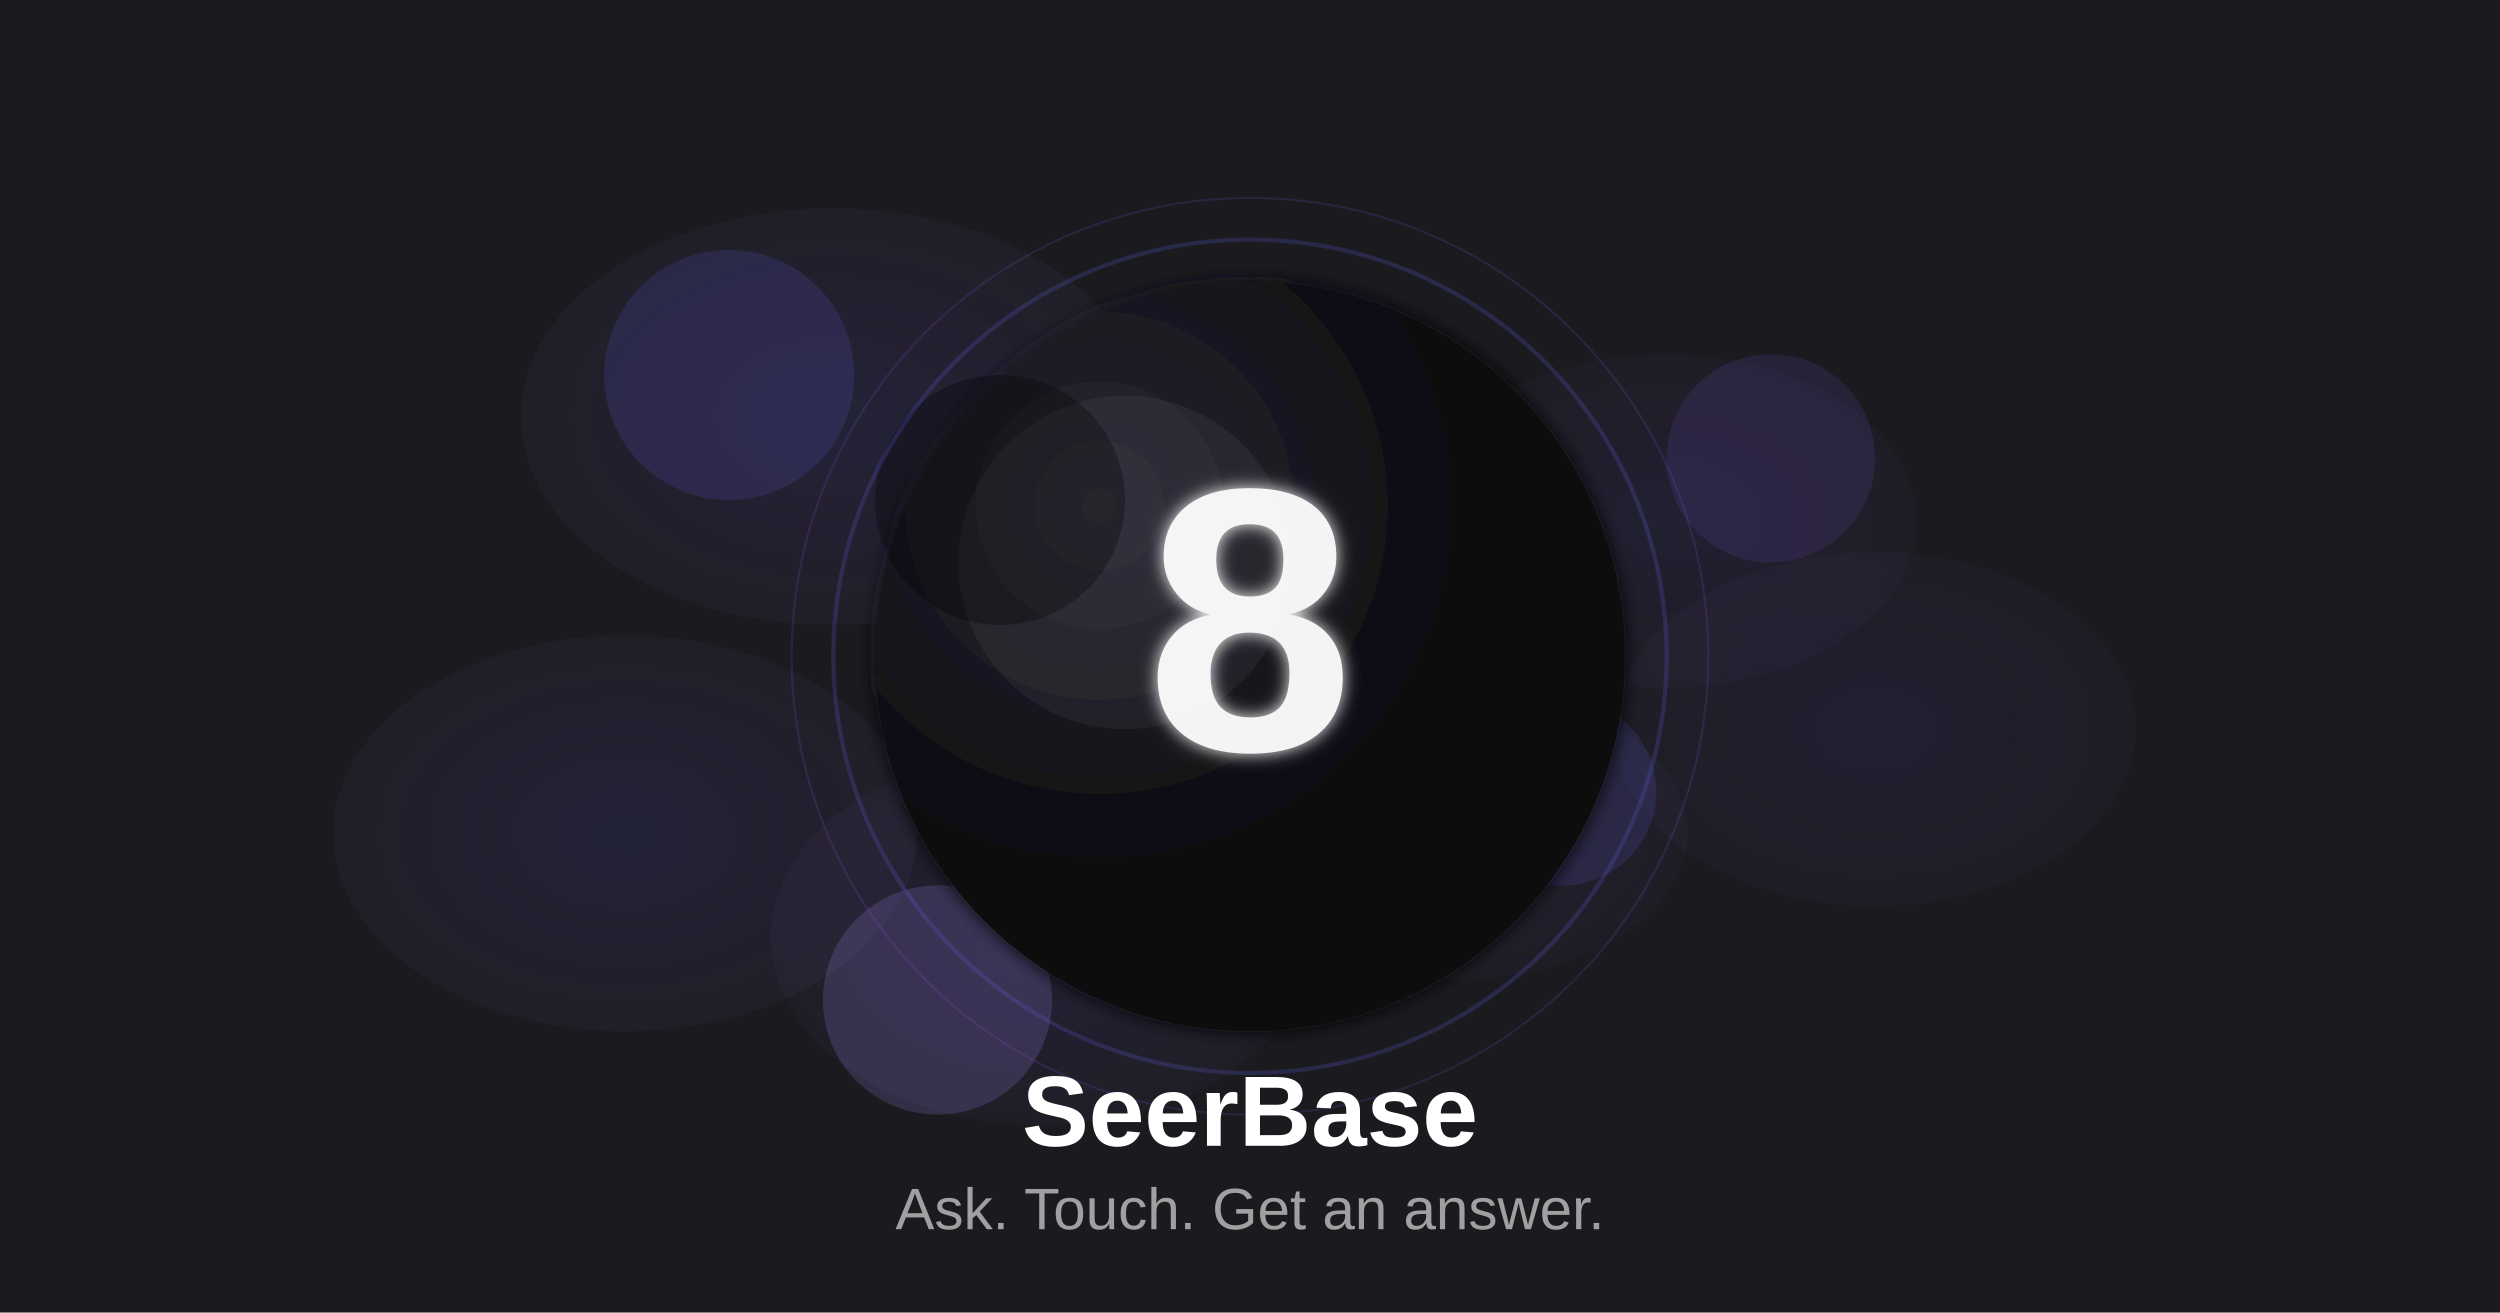
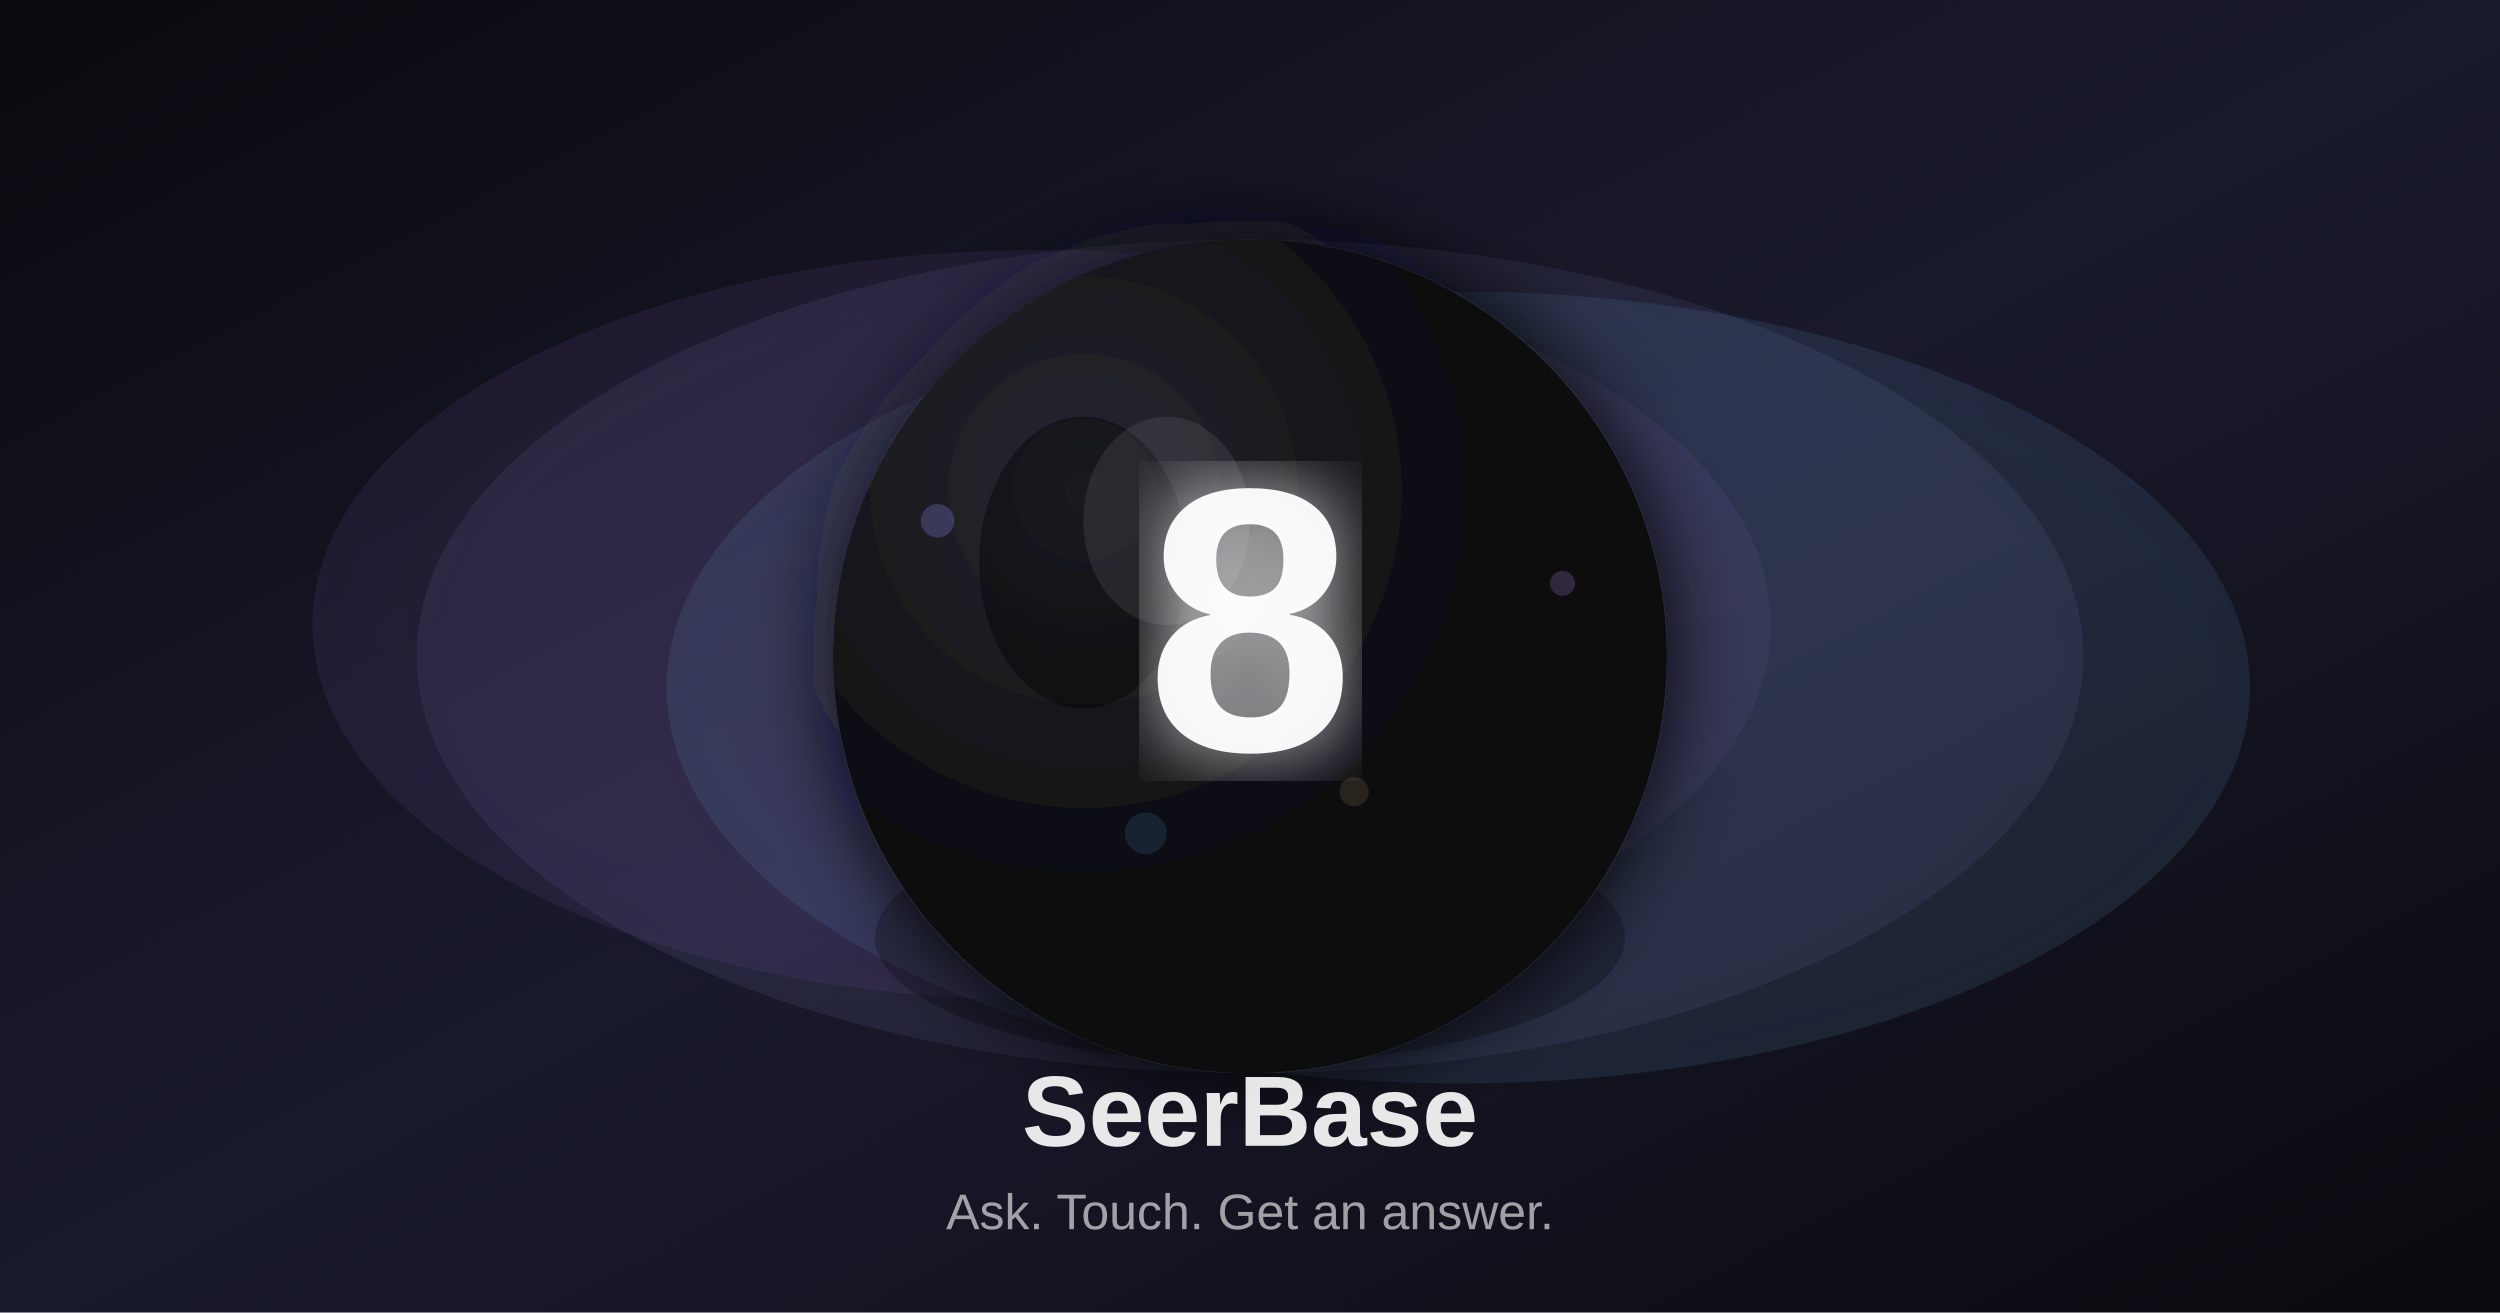
- <svg xmlns="http://www.w3.org/2000/svg" width="1200" height="630">
-   <rect width="1200" height="630" fill="#1a1a1f" />
+ <svg xmlns="http://www.w3.org/2000/svg" viewBox="0 0 1200 630" width="1200" height="630">
  <defs>
+     <linearGradient id="bgGradient" x1="0%" y1="0%" x2="100%" y2="100%">
+       <stop offset="0%" style="stop-color:#0a0a0f;stop-opacity:1" />
+       <stop offset="50%" style="stop-color:#1a1a2e;stop-opacity:1" />
+       <stop offset="100%" style="stop-color:#0a0a0f;stop-opacity:1" />
+     </linearGradient>
    <radialGradient id="ballGradient" cx="30%" cy="30%">
-       <stop offset="0%" stop-color="#2a2a35" />
-       <stop offset="100%" stop-color="#0a0a0f" />
+       <stop offset="0%" style="stop-color:#2a2a35;stop-opacity:1" />
+       <stop offset="50%" style="stop-color:#1a1a1f;stop-opacity:1" />
+       <stop offset="100%" style="stop-color:#0a0a0f;stop-opacity:1" />
    </radialGradient>
-     <radialGradient id="smokeGradient" cx="50%" cy="50%">
-       <stop offset="0%" stop-color="#6366f1" stop-opacity="0.3" />
-       <stop offset="50%" stop-color="#8b5cf6" stop-opacity="0.2" />
-       <stop offset="100%" stop-color="#a78bfa" stop-opacity="0.1" />
-     </radialGradient>
+     <filter id="mist1" x="-50%" y="-50%" width="200%" height="200%">
+       <feGaussianBlur in="SourceAlpha" stdDeviation="15" />
+       <feOffset dx="0" dy="0" result="offsetblur" />
+       <feComponentTransfer>
+         <feFuncA type="linear" slope="0.3" />
+       </feComponentTransfer>
+       <feMerge>
+         <feMergeNode />
+         <feMergeNode in="SourceGraphic" />
+       </feMerge>
+     </filter>
+     <filter id="mist2" x="-50%" y="-50%" width="200%" height="200%">
+       <feGaussianBlur in="SourceAlpha" stdDeviation="25" />
+       <feOffset dx="0" dy="0" result="offsetblur" />
+       <feComponentTransfer>
+         <feFuncA type="linear" slope="0.2" />
+       </feComponentTransfer>
+       <feMerge>
+         <feMergeNode />
+         <feMergeNode in="SourceGraphic" />
+       </feMerge>
+     </filter>
    <filter id="glow">
-       <feGaussianBlur stdDeviation="4" result="coloredBlur" />
+       <feGaussianBlur stdDeviation="20" result="coloredBlur" />
      <feMerge>
        <feMergeNode in="coloredBlur" />
        <feMergeNode in="SourceGraphic" />
      </feMerge>
    </filter>
  </defs>
-   <ellipse cx="400" cy="200" rx="150" ry="100" fill="url(#smokeGradient)" opacity="0.4" />
-   <ellipse cx="800" cy="250" rx="120" ry="80" fill="url(#smokeGradient)" opacity="0.3" />
-   <ellipse cx="500" cy="450" rx="130" ry="90" fill="url(#smokeGradient)" opacity="0.35" />
-   <ellipse cx="700" cy="400" rx="110" ry="70" fill="url(#smokeGradient)" opacity="0.3" />
-   <ellipse cx="300" cy="400" rx="140" ry="95" fill="url(#smokeGradient)" opacity="0.4" />
-   <ellipse cx="900" cy="350" rx="125" ry="85" fill="url(#smokeGradient)" opacity="0.3" />
-   <circle cx="350" cy="180" r="60" fill="#6366f1" opacity="0.15" />
-   <circle cx="850" cy="220" r="50" fill="#8b5cf6" opacity="0.12" />
-   <circle cx="450" cy="480" r="55" fill="#a78bfa" opacity="0.18" />
-   <circle cx="750" cy="380" r="45" fill="#6366f1" opacity="0.14" />
-   <circle cx="600" cy="315" r="180" fill="url(#ballGradient)" filter="url(#glow)" />
-   <ellipse cx="540" cy="270" rx="80" ry="80" fill="#ffffff" opacity="0.05" />
-   <ellipse cx="480" cy="240" rx="60" ry="60" fill="#000000" opacity="0.3" />
-   <text x="600" y="360" font-family="Arial, sans-serif" font-size="180" font-weight="bold" fill="#ffffff" text-anchor="middle" filter="url(#glow)" opacity="0.95">
+   <rect width="1200" height="630" fill="url(#bgGradient)" />
+   <ellipse cx="600" cy="315" rx="400" ry="200" fill="rgba(100, 100, 150, 0.15)" filter="url(#mist1)" />
+   <ellipse cx="500" cy="300" rx="350" ry="180" fill="rgba(150, 100, 200, 0.1)" filter="url(#mist2)" />
+   <ellipse cx="700" cy="330" rx="380" ry="190" fill="rgba(100, 150, 200, 0.12)" filter="url(#mist1)" />
+   <ellipse cx="600" cy="450" rx="180" ry="60" fill="rgba(0, 0, 0, 0.4)" opacity="0.6" />
+   <circle cx="600" cy="315" r="200" fill="url(#ballGradient)" filter="url(#glow)">
+     <circle cx="540" cy="255" r="60" fill="rgba(255, 255, 255, 0.05)" />
+     <ellipse cx="480" cy="280" rx="80" ry="100" fill="rgba(0, 0, 0, 0.3)" />
+   </circle>
+   <ellipse cx="520" cy="270" rx="50" ry="70" fill="rgba(0, 0, 0, 0.4)" />
+   <ellipse cx="560" cy="250" rx="40" ry="50" fill="rgba(255, 255, 255, 0.08)" />
+   <text x="600" y="360" font-family="Arial, sans-serif" font-size="180" font-weight="700" fill="rgba(255, 255, 255, 0.95)" text-anchor="middle" filter="url(#glow)" style="text-shadow: 0 0 30px rgba(255, 255, 255, 0.5);">
    8
  </text>
-   <circle cx="600" cy="315" r="200" fill="none" stroke="#6366f1" stroke-width="2" opacity="0.2" />
-   <circle cx="600" cy="315" r="220" fill="none" stroke="#8b5cf6" stroke-width="1" opacity="0.15" />
-   <text x="600" y="550" font-family="Arial, sans-serif" font-size="48" font-weight="bold" fill="#ffffff" text-anchor="middle">
+   <circle cx="450" cy="250" r="8" fill="rgba(150, 150, 255, 0.4)" opacity="0.6" />
+   <circle cx="750" cy="280" r="6" fill="rgba(200, 150, 255, 0.4)" opacity="0.5" />
+   <circle cx="550" cy="400" r="10" fill="rgba(100, 200, 255, 0.3)" opacity="0.4" />
+   <circle cx="650" cy="380" r="7" fill="rgba(255, 200, 150, 0.3)" opacity="0.4" />
+   <text x="600" y="550" font-family="Arial, sans-serif" font-size="48" font-weight="700" fill="rgba(255, 255, 255, 0.9)" text-anchor="middle">
    SeerBase
  </text>
-   <text x="600" y="590" font-family="Arial, sans-serif" font-size="28" fill="#a0a0a0" text-anchor="middle">
+   <text x="600" y="590" font-family="Arial, sans-serif" font-size="24" fill="rgba(255, 255, 255, 0.6)" text-anchor="middle">
    Ask. Touch. Get an answer.
  </text>
</svg>
